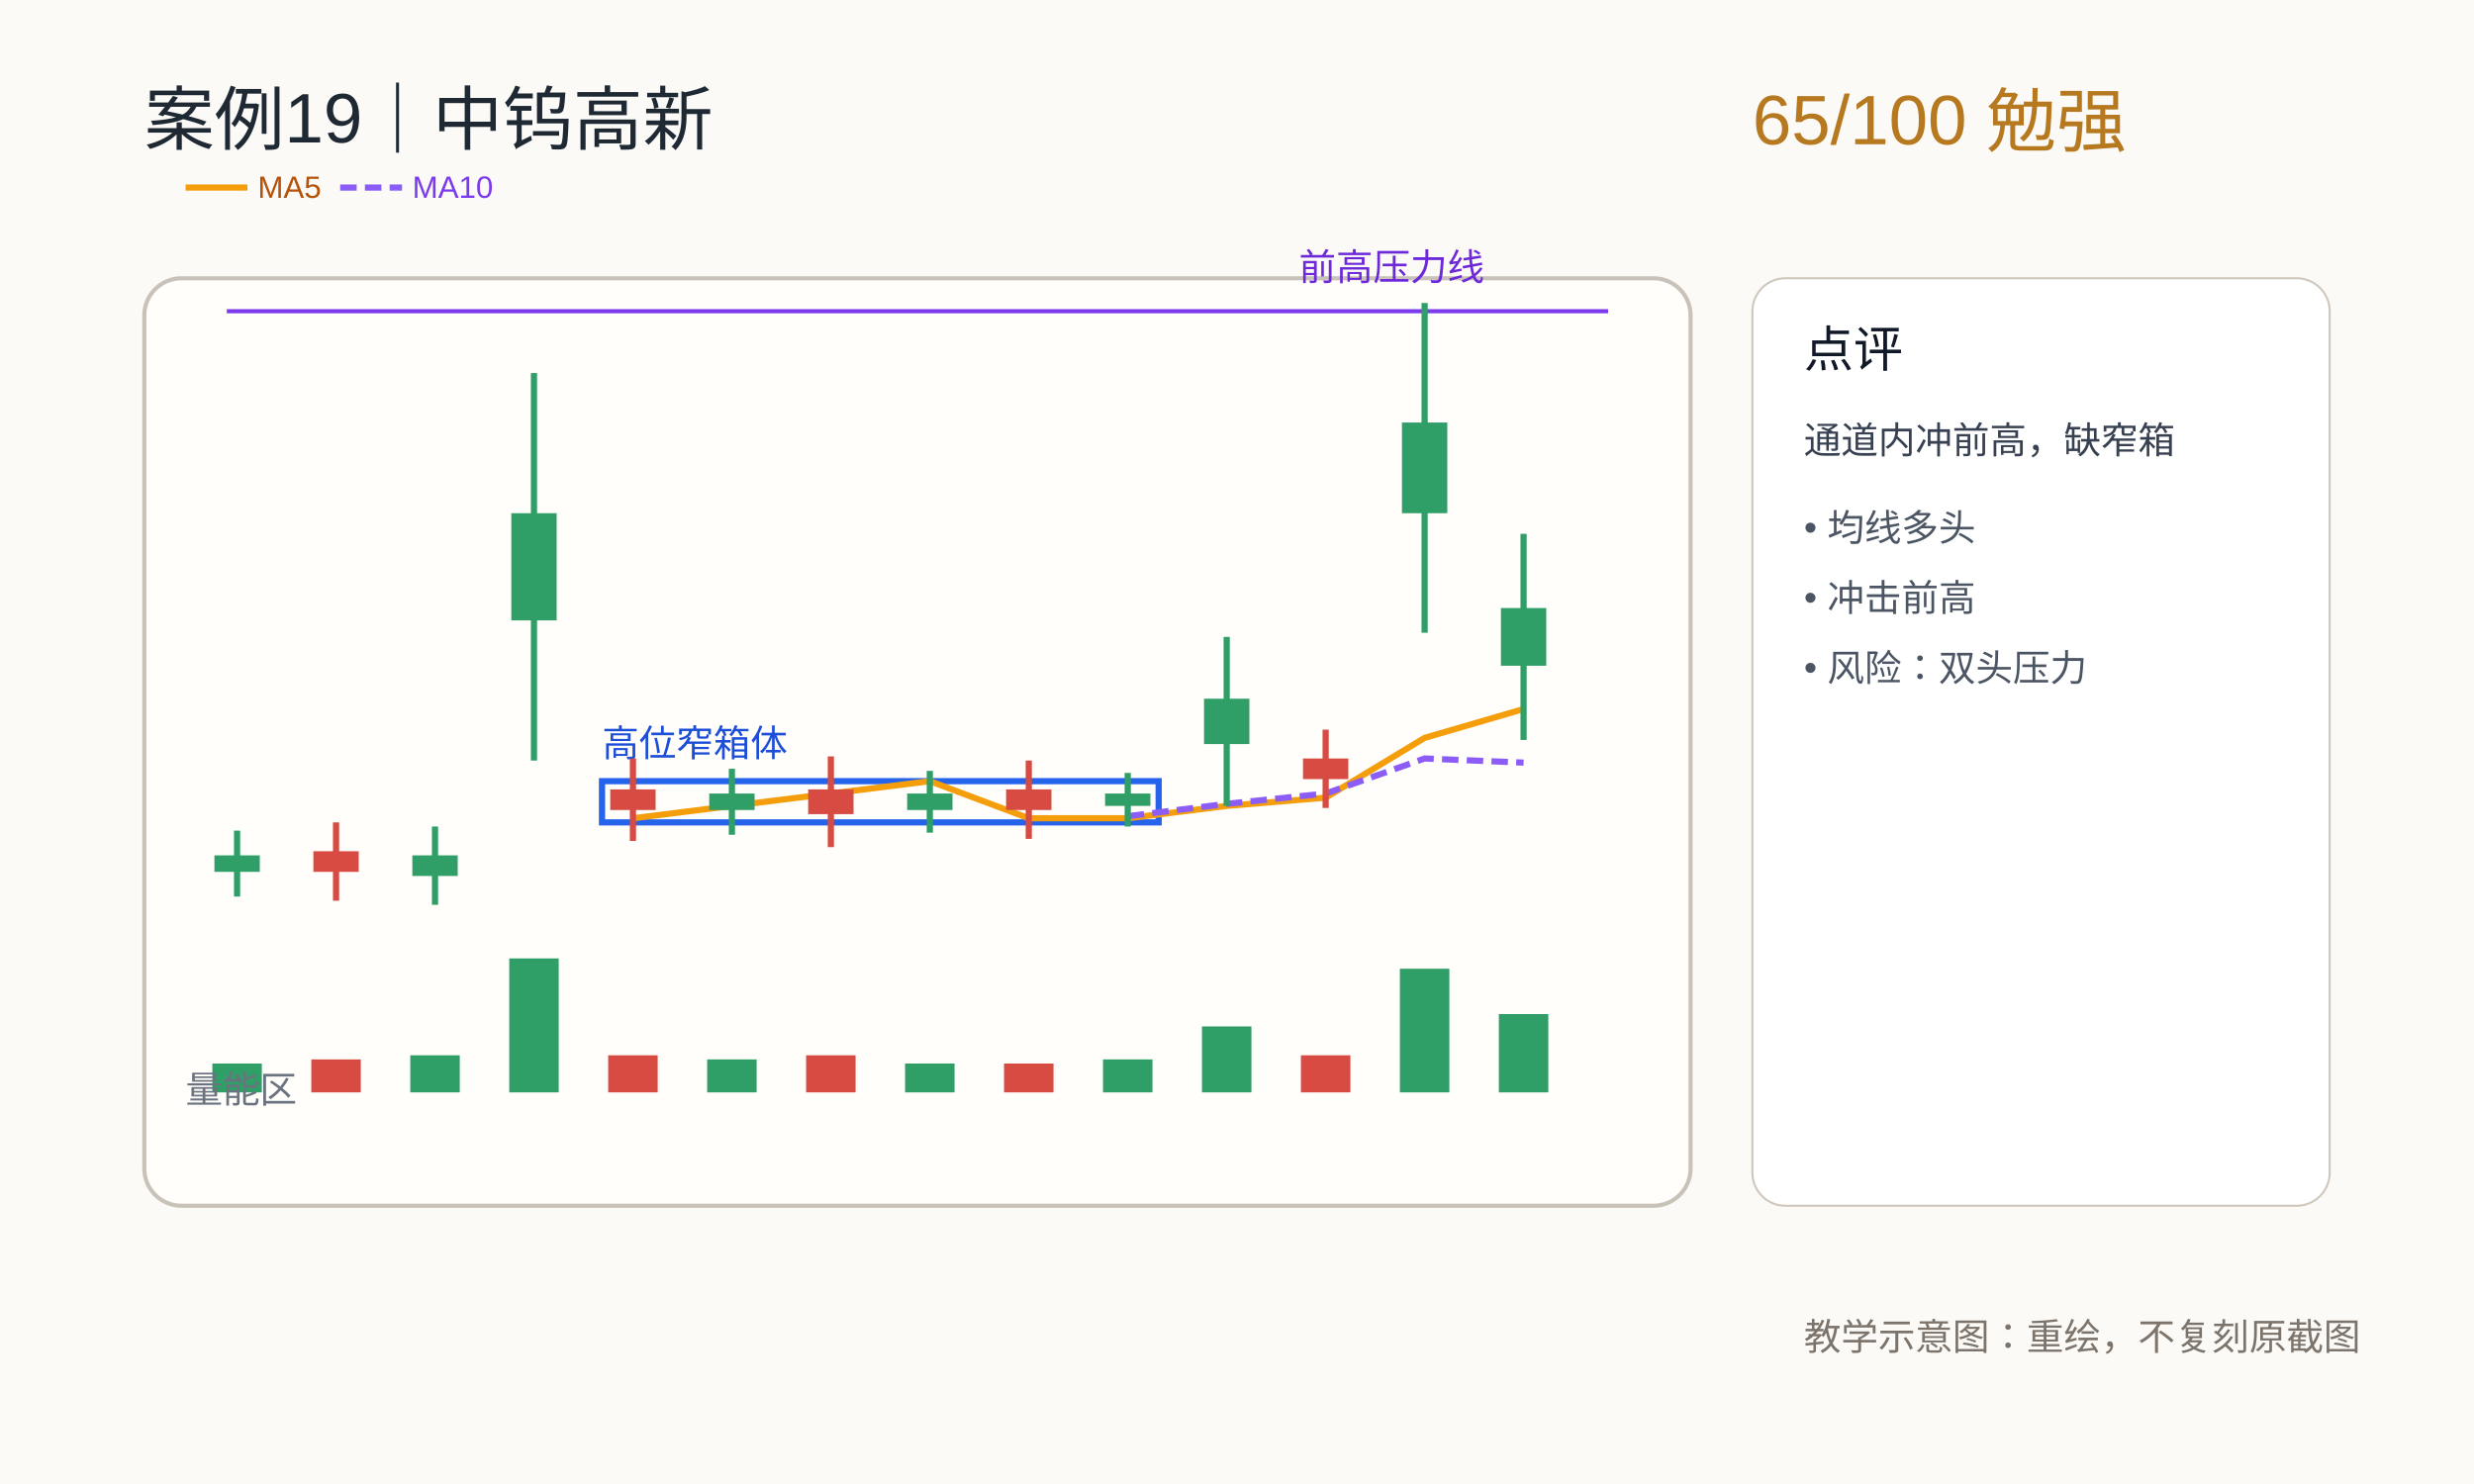
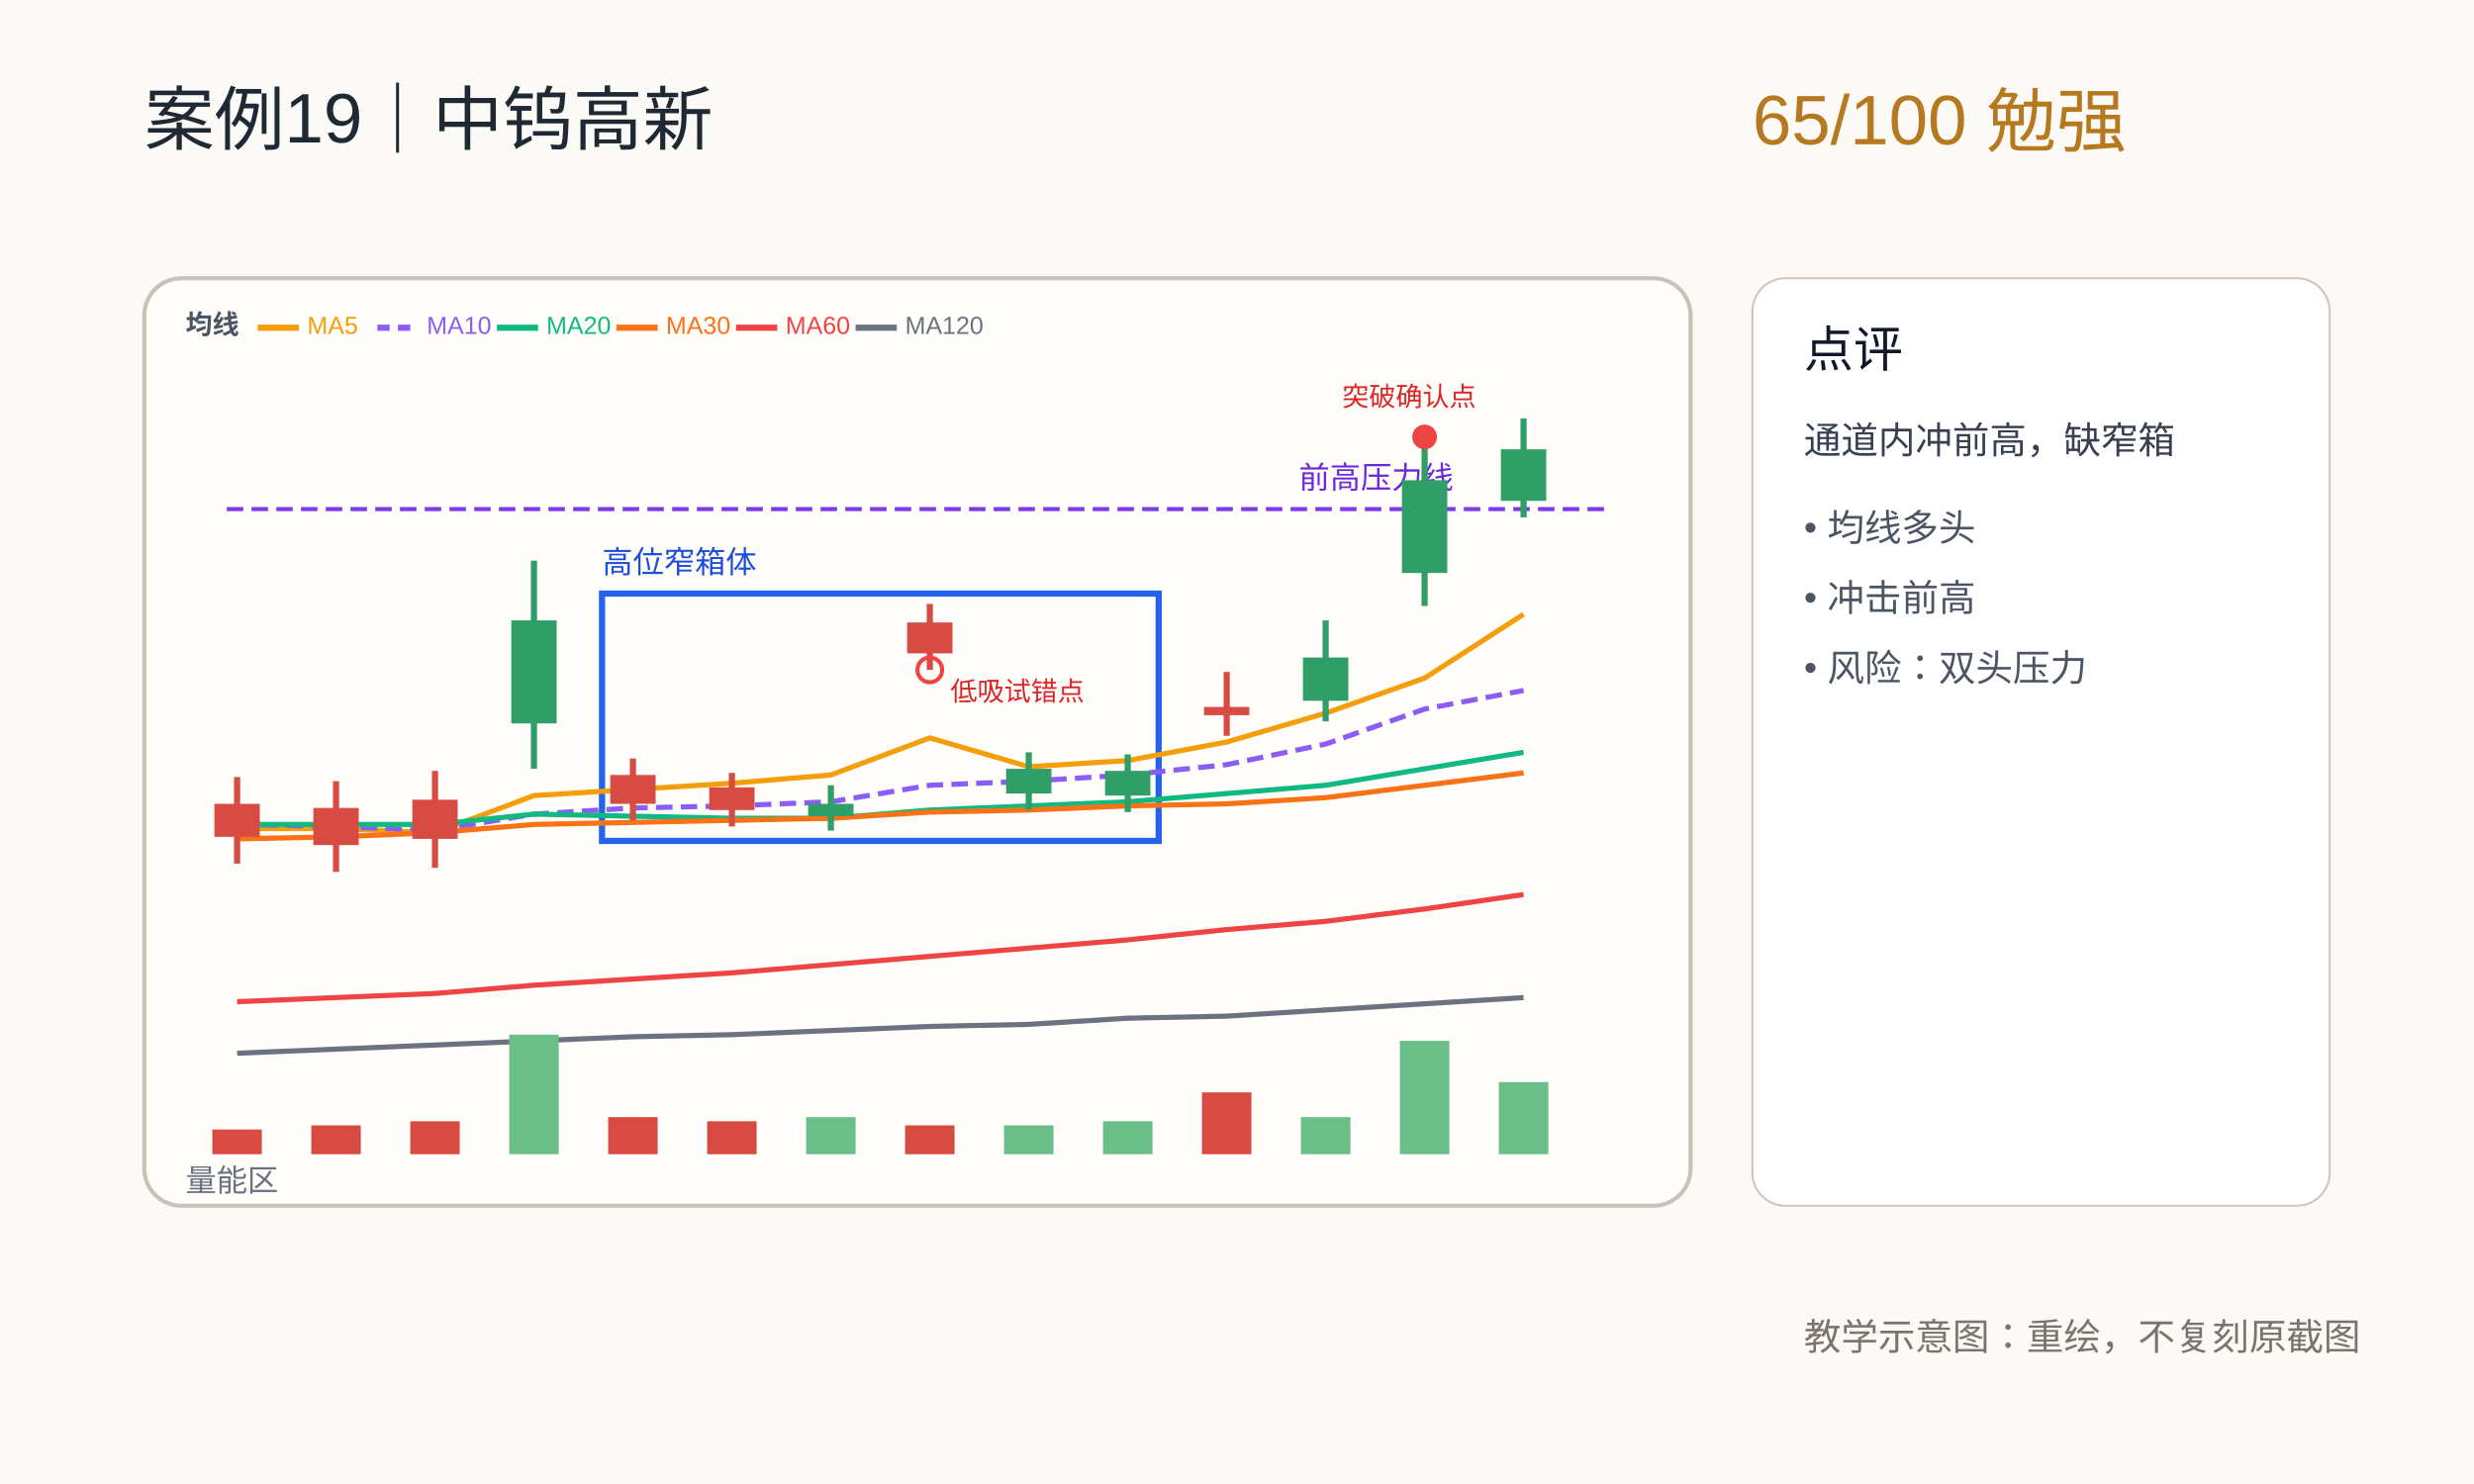
<svg xmlns="http://www.w3.org/2000/svg" width="1200" height="720" viewBox="0 0 1200 720">
  <rect width="1200" height="720" fill="#fbfaf7" />
  <rect x="70" y="135" width="750" height="450" rx="18" fill="#fffefb" stroke="#c9c2b8" stroke-width="2" />
  <text x="70" y="70" font-size="34" font-family="PingFang SC, Arial" fill="#1f2933">案例19｜中钨高新</text>
  <text x="850" y="70" font-size="34" font-family="PingFang SC, Arial" fill="#b7791f">65/100  勉强</text>
-   <line x1="110" y1="151" x2="780" y2="151" stroke="#7c3aed" stroke-width="2" />
-   <text x="630" y="136" font-size="18" font-family="PingFang SC, Arial" fill="#6d28d9">前高压力线</text>
-   <rect x="292" y="379" width="270" height="20" fill="none" stroke="#2563eb" stroke-width="3" />
-   <text x="292" y="367" font-size="18" font-family="PingFang SC, Arial" fill="#1d4ed8">高位窄箱体</text>
-   <polyline points="307,397 355,391 403,385 451,379 499,397 547,397 595,391 643,387 691,358 739,344" fill="none" stroke="#f59e0b" stroke-width="3" />
-   <polyline points="547,396 595,390 643,385 691,368 739,370" fill="none" stroke="#8b5cf6" stroke-width="3" stroke-dasharray="8,4" />
-   <line x1="90" y1="91" x2="120" y2="91" stroke="#f59e0b" stroke-width="3" />
-   <text x="125" y="96" font-size="15" font-family="PingFang SC, Arial" fill="#b45309">MA5</text>
-   <line x1="165" y1="91" x2="195" y2="91" stroke="#8b5cf6" stroke-width="3" stroke-dasharray="8,4" />
-   <text x="200" y="96" font-size="15" font-family="PingFang SC, Arial" fill="#7c3aed">MA10</text>
-   <line x1="115" y1="403" x2="115" y2="435" stroke="#2f9e67" stroke-width="3" />
-   <rect x="104" y="415" width="22" height="8" fill="#2f9e67" />
-   <line x1="163" y1="399" x2="163" y2="437" stroke="#d74b42" stroke-width="3" />
-   <rect x="152" y="413" width="22" height="10" fill="#d74b42" />
-   <line x1="211" y1="401" x2="211" y2="439" stroke="#2f9e67" stroke-width="3" />
-   <rect x="200" y="415" width="22" height="10" fill="#2f9e67" />
-   <line x1="259" y1="181" x2="259" y2="369" stroke="#2f9e67" stroke-width="3" />
-   <rect x="248" y="249" width="22" height="52" fill="#2f9e67" />
-   <line x1="307" y1="368" x2="307" y2="408" stroke="#d74b42" stroke-width="3" />
-   <rect x="296" y="383" width="22" height="10" fill="#d74b42" />
-   <line x1="355" y1="373" x2="355" y2="405" stroke="#2f9e67" stroke-width="3" />
-   <rect x="344" y="385" width="22" height="8" fill="#2f9e67" />
-   <line x1="403" y1="367" x2="403" y2="411" stroke="#d74b42" stroke-width="3" />
-   <rect x="392" y="383" width="22" height="12" fill="#d74b42" />
-   <line x1="451" y1="374" x2="451" y2="404" stroke="#2f9e67" stroke-width="3" />
-   <rect x="440" y="385" width="22" height="8" fill="#2f9e67" />
-   <line x1="499" y1="369" x2="499" y2="407" stroke="#d74b42" stroke-width="3" />
-   <rect x="488" y="383" width="22" height="10" fill="#d74b42" />
-   <line x1="547" y1="375" x2="547" y2="401" stroke="#2f9e67" stroke-width="3" />
-   <rect x="536" y="385" width="22" height="6" fill="#2f9e67" />
-   <line x1="595" y1="309" x2="595" y2="391" stroke="#2f9e67" stroke-width="3" />
-   <rect x="584" y="339" width="22" height="22" fill="#2f9e67" />
-   <line x1="643" y1="354" x2="643" y2="392" stroke="#d74b42" stroke-width="3" />
-   <rect x="632" y="368" width="22" height="10" fill="#d74b42" />
-   <line x1="691" y1="147" x2="691" y2="307" stroke="#2f9e67" stroke-width="3" />
-   <rect x="680" y="205" width="22" height="44" fill="#2f9e67" />
-   <line x1="739" y1="259" x2="739" y2="359" stroke="#2f9e67" stroke-width="3" />
-   <rect x="728" y="295" width="22" height="28" fill="#2f9e67" />
-   <rect x="103" y="516" width="24" height="14" fill="#2f9e67" />
-   <rect x="151" y="514" width="24" height="16" fill="#d74b42" />
-   <rect x="199" y="512" width="24" height="18" fill="#2f9e67" />
-   <rect x="247" y="465" width="24" height="65" fill="#2f9e67" />
-   <rect x="295" y="512" width="24" height="18" fill="#d74b42" />
-   <rect x="343" y="514" width="24" height="16" fill="#2f9e67" />
-   <rect x="391" y="512" width="24" height="18" fill="#d74b42" />
-   <rect x="439" y="516" width="24" height="14" fill="#2f9e67" />
-   <rect x="487" y="516" width="24" height="14" fill="#d74b42" />
-   <rect x="535" y="514" width="24" height="16" fill="#2f9e67" />
-   <rect x="583" y="498" width="24" height="32" fill="#2f9e67" />
-   <rect x="631" y="512" width="24" height="18" fill="#d74b42" />
-   <rect x="679" y="470" width="24" height="60" fill="#2f9e67" />
-   <rect x="727" y="492" width="24" height="38" fill="#2f9e67" />
-   <text x="90" y="535" font-size="18" font-family="PingFang SC, Arial" fill="#6b7280">量能区</text>
+   <text x="90" y="162" font-size="13" font-family="PingFang SC, Arial" fill="#4b5563" font-weight="bold">均线</text>
+   <line x1="125" y1="159" x2="145" y2="159" stroke="#f59e0b" stroke-width="3" />
+   <text x="149" y="162" font-size="12" font-family="PingFang SC, Arial" fill="#f59e0b">MA5</text>
+   <line x1="183" y1="159" x2="203" y2="159" stroke="#8b5cf6" stroke-width="3" stroke-dasharray="6,4" />
+   <text x="207" y="162" font-size="12" font-family="PingFang SC, Arial" fill="#8b5cf6">MA10</text>
+   <line x1="241" y1="159" x2="261" y2="159" stroke="#10b981" stroke-width="3" />
+   <text x="265" y="162" font-size="12" font-family="PingFang SC, Arial" fill="#10b981">MA20</text>
+   <line x1="299" y1="159" x2="319" y2="159" stroke="#f97316" stroke-width="3" />
+   <text x="323" y="162" font-size="12" font-family="PingFang SC, Arial" fill="#f97316">MA30</text>
+   <line x1="357" y1="159" x2="377" y2="159" stroke="#ef4444" stroke-width="3" />
+   <text x="381" y="162" font-size="12" font-family="PingFang SC, Arial" fill="#ef4444">MA60</text>
+   <line x1="415" y1="159" x2="435" y2="159" stroke="#6b7280" stroke-width="3" />
+   <text x="439" y="162" font-size="12" font-family="PingFang SC, Arial" fill="#6b7280">MA120</text>
+   <line x1="110" y1="247" x2="780" y2="247" stroke="#7c3aed" stroke-width="2" stroke-dasharray="8,4" />
+   <text x="630" y="237" font-size="15" font-family="PingFang SC, Arial" fill="#6d28d9">前高压力线</text>
+   <rect x="292" y="288" width="270" height="120" fill="none" stroke="#2563eb" stroke-width="3" />
+   <text x="292" y="278" font-size="15" font-family="PingFang SC, Arial" fill="#1d4ed8">高位窄箱体</text>
+   <polyline points="115,402 163,402 211,404 259,386 307,383 355,380 403,376 451,358 499,372 547,369 595,360 643,346 691,329 739,298" fill="none" stroke="#f59e0b" stroke-width="2.5" />
+   <polyline points="115,400 163,401 211,403 259,395 307,392 355,391 403,389 451,381 499,379 547,376 595,371 643,361 691,344 739,335" fill="none" stroke="#8b5cf6" stroke-width="2.5" stroke-dasharray="8,4" />
+   <polyline points="115,400 163,400 211,400 259,395 307,396 355,397 403,397 451,393 499,391 547,389 595,385 643,381 691,373 739,365" fill="none" stroke="#10b981" stroke-width="2.5" />
+   <polyline points="115,407 163,406 211,404 259,400 307,399 355,398 403,397 451,394 499,393 547,391 595,390 643,387 691,381 739,375" fill="none" stroke="#f97316" stroke-width="2.5" />
+   <polyline points="115,486 163,484 211,482 259,478 307,475 355,472 403,468 451,464 499,460 547,456 595,451 643,447 691,441 739,434" fill="none" stroke="#ef4444" stroke-width="2.5" />
+   <polyline points="115,511 163,509 211,507 259,505 307,503 355,502 403,500 451,498 499,497 547,494 595,493 643,490 691,487 739,484" fill="none" stroke="#6b7280" stroke-width="2.5" />
+   <line x1="115" y1="377" x2="115" y2="419" stroke="#d74b42" stroke-width="3" />
+   <rect x="104" y="390" width="22" height="16" fill="#d74b42" />
+   <line x1="163" y1="379" x2="163" y2="423" stroke="#d74b42" stroke-width="3" />
+   <rect x="152" y="392" width="22" height="18" fill="#d74b42" />
+   <line x1="211" y1="374" x2="211" y2="421" stroke="#d74b42" stroke-width="3" />
+   <rect x="200" y="388" width="22" height="19" fill="#d74b42" />
+   <line x1="259" y1="272" x2="259" y2="373" stroke="#2f9e67" stroke-width="3" />
+   <rect x="248" y="301" width="22" height="50" fill="#2f9e67" />
+   <line x1="307" y1="368" x2="307" y2="398" stroke="#d74b42" stroke-width="3" />
+   <rect x="296" y="376" width="22" height="14" fill="#d74b42" />
+   <line x1="355" y1="375" x2="355" y2="401" stroke="#d74b42" stroke-width="3" />
+   <rect x="344" y="382" width="22" height="11" fill="#d74b42" />
+   <line x1="403" y1="381" x2="403" y2="403" stroke="#2f9e67" stroke-width="3" />
+   <rect x="392" y="390" width="22" height="6" fill="#2f9e67" />
+   <line x1="451" y1="293" x2="451" y2="325" stroke="#d74b42" stroke-width="3" />
+   <rect x="440" y="302" width="22" height="15" fill="#d74b42" />
+   <line x1="499" y1="365" x2="499" y2="393" stroke="#2f9e67" stroke-width="3" />
+   <rect x="488" y="373" width="22" height="12" fill="#2f9e67" />
+   <line x1="547" y1="366" x2="547" y2="394" stroke="#2f9e67" stroke-width="3" />
+   <rect x="536" y="374" width="22" height="12" fill="#2f9e67" />
+   <line x1="595" y1="326" x2="595" y2="357" stroke="#d74b42" stroke-width="3" />
+   <rect x="584" y="343" width="22" height="4" fill="#d74b42" />
+   <line x1="643" y1="301" x2="643" y2="350" stroke="#2f9e67" stroke-width="3" />
+   <rect x="632" y="319" width="22" height="21" fill="#2f9e67" />
+   <line x1="691" y1="212" x2="691" y2="294" stroke="#2f9e67" stroke-width="3" />
+   <rect x="680" y="233" width="22" height="45" fill="#2f9e67" />
+   <line x1="739" y1="203" x2="739" y2="251" stroke="#2f9e67" stroke-width="3" />
+   <rect x="728" y="218" width="22" height="25" fill="#2f9e67" />
+   <rect x="103" y="548" width="24" height="12" fill="#d74b42" />
+   <rect x="151" y="546" width="24" height="14" fill="#d74b42" />
+   <rect x="199" y="544" width="24" height="16" fill="#d74b42" />
+   <rect x="247" y="502" width="24" height="58" fill="#6abf88" />
+   <rect x="295" y="542" width="24" height="18" fill="#d74b42" />
+   <rect x="343" y="544" width="24" height="16" fill="#d74b42" />
+   <rect x="391" y="542" width="24" height="18" fill="#6abf88" />
+   <rect x="439" y="546" width="24" height="14" fill="#d74b42" />
+   <rect x="487" y="546" width="24" height="14" fill="#6abf88" />
+   <rect x="535" y="544" width="24" height="16" fill="#6abf88" />
+   <rect x="583" y="530" width="24" height="30" fill="#d74b42" />
+   <rect x="631" y="542" width="24" height="18" fill="#6abf88" />
+   <rect x="679" y="505" width="24" height="55" fill="#6abf88" />
+   <rect x="727" y="525" width="24" height="35" fill="#6abf88" />
+   <text x="90" y="578" font-size="15" font-family="PingFang SC, Arial" fill="#6b7280">量能区</text>
+   <circle cx="451" cy="325" r="6" fill="none" stroke="#ef4444" stroke-width="2" />
+   <text x="461" y="340" font-size="13" font-family="PingFang SC, Arial" fill="#dc2626">低吸试错点</text>
+   <circle cx="691" cy="212" r="6" fill="#ef4444" stroke="none" />
+   <text x="651" y="197" font-size="13" font-family="PingFang SC, Arial" fill="#dc2626">突破确认点</text>
  <rect x="850" y="135" width="280" height="450" rx="16" fill="#ffffff" stroke="#d0c7bc" />
  <text x="875" y="178" font-size="24" font-family="PingFang SC, Arial" fill="#111827">点评</text>
  <text x="875" y="220" font-size="18" font-family="PingFang SC, Arial" fill="#374151">通道内冲前高，缺窄箱</text>
  <text x="875" y="262" font-size="18" font-family="PingFang SC, Arial" fill="#4b5563">• 均线多头</text>
  <text x="875" y="296" font-size="18" font-family="PingFang SC, Arial" fill="#4b5563">• 冲击前高</text>
  <text x="875" y="330" font-size="18" font-family="PingFang SC, Arial" fill="#4b5563">• 风险：双头压力</text>
  <text x="875" y="655" font-size="18" font-family="PingFang SC, Arial" fill="#7c746b">教学示意图：重绘，不复刻原截图</text>
</svg>
